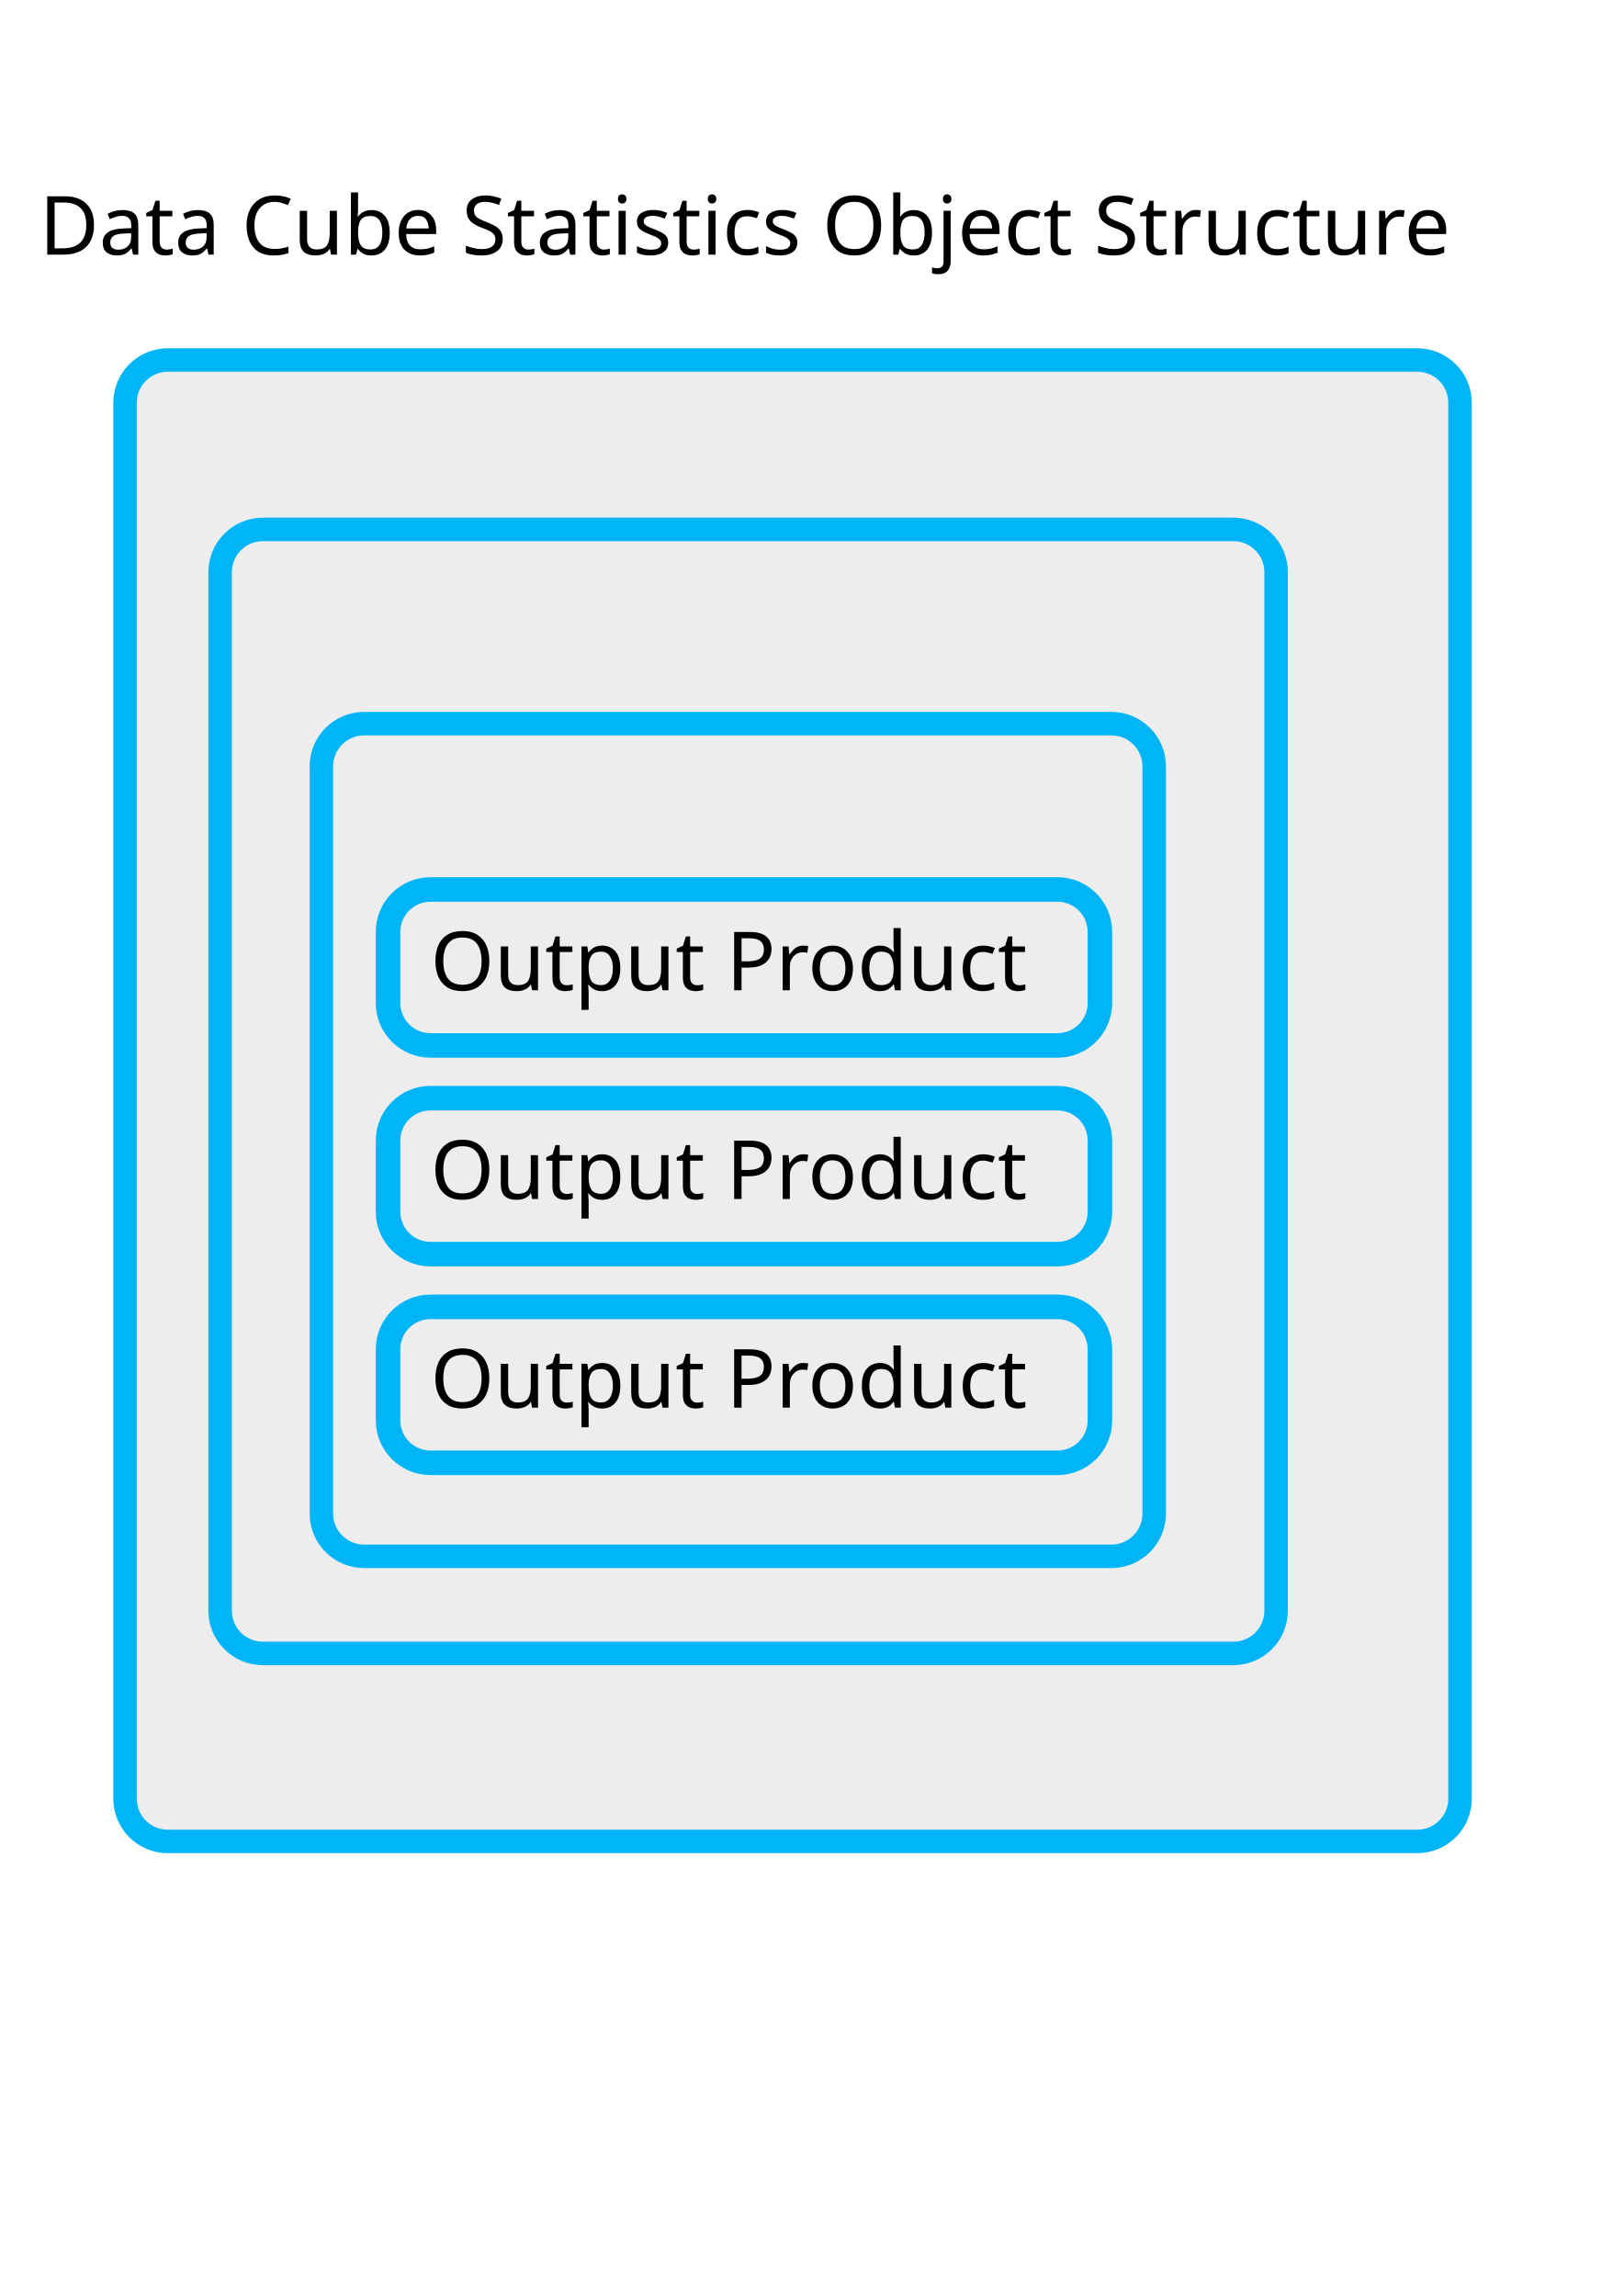
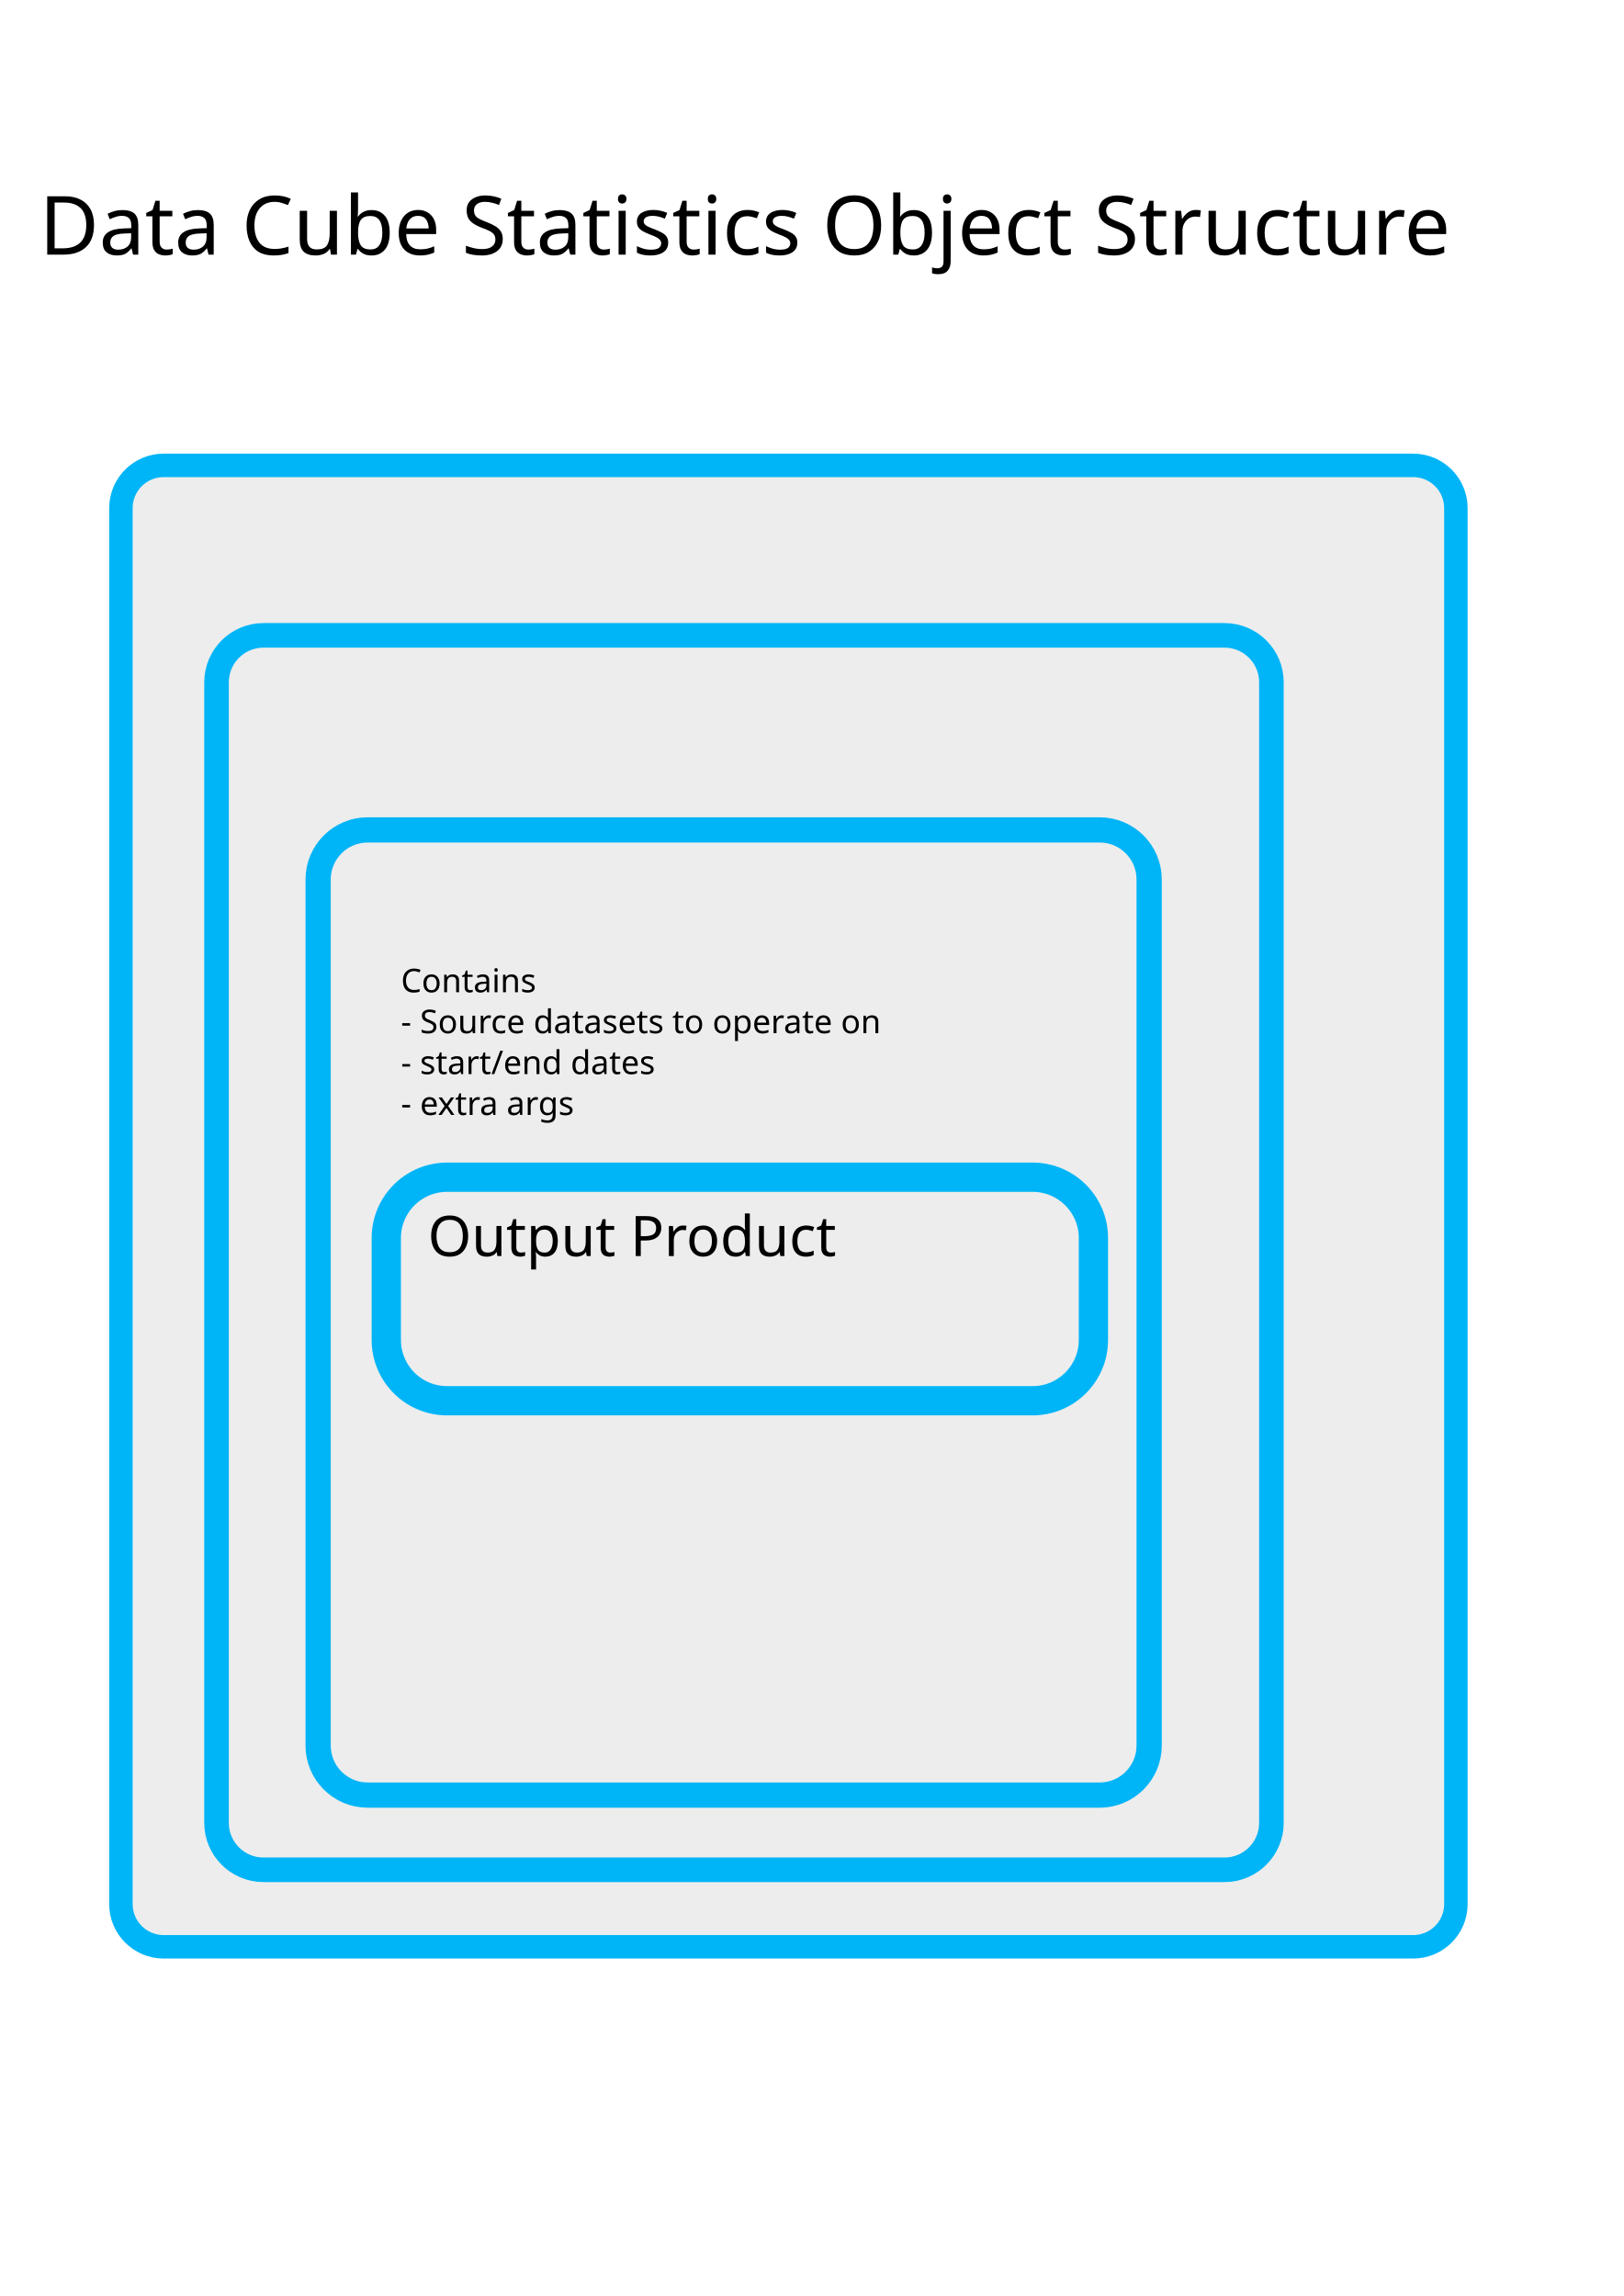
<svg xmlns="http://www.w3.org/2000/svg" width="210mm" height="297mm" viewBox="0 0 210 297" version="1.1" id="svg8">
  <defs id="defs2" />
  <g id="layer1">
-     <rect style="opacity:1;fill:#ededed;fill-opacity:1;stroke:#00b5f7;stroke-width:3.035;stroke-miterlimit:4;stroke-dasharray:none;stroke-opacity:1" id="rect4554" width="172.656" height="191.632" x="16.174" y="46.568" ry="5.528" />
-     <rect style="opacity:1;fill:#ededed;fill-opacity:1;stroke:#00b5f7;stroke-width:3.035;stroke-miterlimit:4;stroke-dasharray:none;stroke-opacity:1" id="rect4485" width="136.575" height="145.395" x="28.469" y="68.485" ry="5.528" />
-     <flowRoot xml:space="preserve" id="flowRoot4487" style="font-style:normal;font-weight:normal;font-size:40px;line-height:125%;font-family:sans-serif;letter-spacing:0px;word-spacing:0px;fill:#000000;fill-opacity:1;stroke:none;stroke-width:1px;stroke-linecap:butt;stroke-linejoin:miter;stroke-opacity:1" transform="matrix(0.2645833,0,0,0.2645833,7.408334,-3.704167)">
+     <rect style="opacity:1;fill:#ededed;fill-opacity:1;stroke:#00b5f7;stroke-width:3.035;stroke-miterlimit:4;stroke-dasharray:none;stroke-opacity:1" id="rect4554" width="172.656" height="191.632" x="15.64" y="60.199" ry="5.528" />
+     <rect style="opacity:1;fill:#ededed;fill-opacity:1;stroke:#00b5f7;stroke-width:3.179;stroke-miterlimit:4;stroke-dasharray:none;stroke-opacity:1" id="rect4485" width="136.431" height="159.683" x="28.006" y="82.187" ry="6.071" />
+     <flowRoot xml:space="preserve" id="flowRoot4487" style="font-style:normal;font-weight:normal;font-size:40px;line-height:125%;font-family:sans-serif;letter-spacing:0px;word-spacing:0px;fill:#000000;fill-opacity:1;stroke:none;stroke-width:1px;stroke-linecap:butt;stroke-linejoin:miter;stroke-opacity:1" transform="matrix(0.2645833,0,0,0.2645833,6.873795,9.926579)">
      <flowRegion id="flowRegion4489">
        <rect id="rect4491" width="425.274" height="87.883" x="113.137" y="286.113" />
      </flowRegion>
      <flowPara id="flowPara4493">Output Driver</flowPara>
    </flowRoot>
    <flowRoot xml:space="preserve" id="flowRoot4495" style="fill:black;stroke:none;stroke-opacity:1;stroke-width:1px;stroke-linejoin:miter;stroke-linecap:butt;fill-opacity:1;font-family:sans-serif;font-style:normal;font-weight:normal;font-size:40px;line-height:125%;letter-spacing:0px;word-spacing:0px">
      <flowRegion id="flowRegion4497">
        <rect id="rect4499" width="416.183" height="371.736" x="106.066" y="385.108" />
      </flowRegion>
      <flowPara id="flowPara4501" />
    </flowRoot>
-     <rect style="opacity:1;fill:#ededed;fill-opacity:1;stroke:#00b5f7;stroke-width:3.035;stroke-miterlimit:4;stroke-dasharray:none;stroke-opacity:1" id="rect4503" width="107.71" height="107.71" x="41.565" y="93.608" ry="5.528" />
-     <flowRoot xml:space="preserve" id="flowRoot4505" style="font-style:normal;font-weight:normal;font-size:40px;line-height:125%;font-family:sans-serif;letter-spacing:0px;word-spacing:0px;fill:#000000;fill-opacity:1;stroke:none;stroke-width:1px;stroke-linecap:butt;stroke-linejoin:miter;stroke-opacity:1" transform="matrix(0.2645833,0,0,0.2645833,12.7,-1.058333)">
+     <rect style="opacity:1;fill:#ededed;fill-opacity:1;stroke:#00b5f7;stroke-width:3.264;stroke-miterlimit:4;stroke-dasharray:none;stroke-opacity:1" id="rect4503" width="107.48" height="124.853" x="41.145" y="107.353" ry="6.408" />
+     <flowRoot xml:space="preserve" id="flowRoot4505" style="font-style:normal;font-weight:normal;font-size:40px;line-height:125%;font-family:sans-serif;letter-spacing:0px;word-spacing:0px;fill:#000000;fill-opacity:1;stroke:none;stroke-width:1px;stroke-linecap:butt;stroke-linejoin:miter;stroke-opacity:1" transform="matrix(0.2645833,0,0,0.2645833,12.16546,12.57241)">
      <flowRegion id="flowRegion4507">
        <rect id="rect4509" width="344.462" height="78.792" x="139.401" y="371.976" />
      </flowRegion>
      <flowPara id="flowPara4511">Stats <flowSpan style="font-weight:bold" id="flowSpan4564">Task</flowSpan>
      </flowPara>
    </flowRoot>
-     <g id="g4552" transform="translate(12.7)">
-       <g id="g4522">
-         <rect style="opacity:1;fill:#ededed;fill-opacity:1;stroke:#00b5f7;stroke-width:3.173;stroke-miterlimit:4;stroke-dasharray:none;stroke-opacity:1" id="rect4513" width="92.07" height="20.174" x="37.487" y="115.059" ry="5.49" />
-         <text xml:space="preserve" style="font-style:normal;font-weight:normal;font-size:10.583px;line-height:125%;font-family:sans-serif;letter-spacing:0px;word-spacing:0px;fill:#000000;fill-opacity:1;stroke:none;stroke-width:0.265px;stroke-linecap:butt;stroke-linejoin:miter;stroke-opacity:1" x="42.976" y="128.102" id="text4517">
-           <tspan id="tspan4515" x="42.976" y="128.102" style="stroke-width:0.265px">Output Product</tspan>
-         </text>
-       </g>
-       <g transform="translate(0,26.99422)" id="g4530">
-         <rect ry="5.49" y="115.059" x="37.487" height="20.174" width="92.07" id="rect4524" style="opacity:1;fill:#ededed;fill-opacity:1;stroke:#00b5f7;stroke-width:3.173;stroke-miterlimit:4;stroke-dasharray:none;stroke-opacity:1" />
-         <text id="text4528" y="128.102" x="42.976" style="font-style:normal;font-weight:normal;font-size:10.583px;line-height:125%;font-family:sans-serif;letter-spacing:0px;word-spacing:0px;fill:#000000;fill-opacity:1;stroke:none;stroke-width:0.265px;stroke-linecap:butt;stroke-linejoin:miter;stroke-opacity:1" xml:space="preserve">
-           <tspan style="stroke-width:0.265px" y="128.102" x="42.976" id="tspan4526">Output Product</tspan>
-         </text>
-       </g>
-       <g id="g4538" transform="translate(0,53.98844)">
-         <rect style="opacity:1;fill:#ededed;fill-opacity:1;stroke:#00b5f7;stroke-width:3.173;stroke-miterlimit:4;stroke-dasharray:none;stroke-opacity:1" id="rect4532" width="92.07" height="20.174" x="37.487" y="115.059" ry="5.49" />
-         <text xml:space="preserve" style="font-style:normal;font-weight:normal;font-size:10.583px;line-height:125%;font-family:sans-serif;letter-spacing:0px;word-spacing:0px;fill:#000000;fill-opacity:1;stroke:none;stroke-width:0.265px;stroke-linecap:butt;stroke-linejoin:miter;stroke-opacity:1" x="42.976" y="128.102" id="text4536">
-           <tspan id="tspan4534" x="42.976" y="128.102" style="stroke-width:0.265px">Output Product</tspan>
-         </text>
-       </g>
-     </g>
-     <flowRoot xml:space="preserve" id="flowRoot4556" style="font-style:normal;font-weight:normal;font-size:40px;line-height:125%;font-family:sans-serif;letter-spacing:0px;word-spacing:0px;fill:#000000;fill-opacity:1;stroke:none;stroke-width:1px;stroke-linecap:butt;stroke-linejoin:miter;stroke-opacity:1" transform="matrix(0.2645833,0,0,0.2645833,11.64167,-1.5875)">
+     <rect style="opacity:1;fill:#ededed;fill-opacity:1;stroke:#00b5f7;stroke-width:3.786;stroke-miterlimit:4;stroke-dasharray:none;stroke-opacity:1" id="rect4513" width="91.457" height="28.916" x="49.959" y="152.279" ry="7.869" />
+     <text xml:space="preserve" style="font-style:normal;font-weight:normal;font-size:7.246px;line-height:125%;font-family:sans-serif;letter-spacing:0px;word-spacing:0px;fill:#000000;fill-opacity:1;stroke:none;stroke-width:0.181px;stroke-linecap:butt;stroke-linejoin:miter;stroke-opacity:1" x="55.329" y="162.48" id="text4517">
+       <tspan id="tspan4515" x="55.329" y="162.48" style="stroke-width:0.181px">Output Product</tspan>
+     </text>
+     <flowRoot xml:space="preserve" id="flowRoot4556" style="font-style:normal;font-weight:normal;font-size:40px;line-height:125%;font-family:sans-serif;letter-spacing:0px;word-spacing:0px;fill:#000000;fill-opacity:1;stroke:none;stroke-width:1px;stroke-linecap:butt;stroke-linejoin:miter;stroke-opacity:1" transform="matrix(0.2645833,0,0,0.2645833,11.10713,12.04325)">
      <flowRegion id="flowRegion4558">
        <rect id="rect4560" width="499.015" height="98.995" x="56.569" y="194.19" />
      </flowRegion>
      <flowPara id="flowPara4562">Stats App</flowPara>
    </flowRoot>
    <text xml:space="preserve" style="font-style:normal;font-weight:normal;font-size:10.583px;line-height:125%;font-family:sans-serif;letter-spacing:0px;word-spacing:0px;fill:#000000;fill-opacity:1;stroke:none;stroke-width:0.265px;stroke-linecap:butt;stroke-linejoin:miter;stroke-opacity:1" x="5.078" y="32.938" id="text4568">
      <tspan id="tspan4566" x="5.078" y="32.938" style="stroke-width:0.265px">Data Cube Statistics Object Structure</tspan>
    </text>
+     <flowRoot xml:space="preserve" id="flowRoot4643" style="fill:black;stroke:none;stroke-opacity:1;stroke-width:1px;stroke-linejoin:miter;stroke-linecap:butt;fill-opacity:1;font-family:sans-serif;font-style:normal;font-weight:normal;font-size:16px;line-height:125%;letter-spacing:0px;word-spacing:0px;">
+       <flowRegion id="flowRegion4645" style="font-size:16px;">
+         <rect id="rect4647" width="327.289" height="55.558" x="182.838" y="465.921" style="font-size:16px;" />
+       </flowRegion>
+       <flowPara id="flowPara4649" />
+     </flowRoot>
+     <text xml:space="preserve" style="font-style:normal;font-weight:normal;font-size:4.233px;line-height:125%;font-family:sans-serif;letter-spacing:0px;word-spacing:0px;fill:#000000;fill-opacity:1;stroke:none;stroke-width:0.265px;stroke-linecap:butt;stroke-linejoin:miter;stroke-opacity:1" x="51.85" y="128.353" id="text4719">
+       <tspan id="tspan4717" x="51.85" y="128.353" style="stroke-width:0.265px">Contains</tspan>
+       <tspan x="51.85" y="133.645" style="stroke-width:0.265px" id="tspan4721">- Source datasets to operate on</tspan>
+       <tspan x="51.85" y="138.936" style="stroke-width:0.265px" id="tspan4723">- start/end dates</tspan>
+       <tspan x="51.85" y="144.228" style="stroke-width:0.265px" id="tspan4725">- extra args</tspan>
+     </text>
  </g>
</svg>
